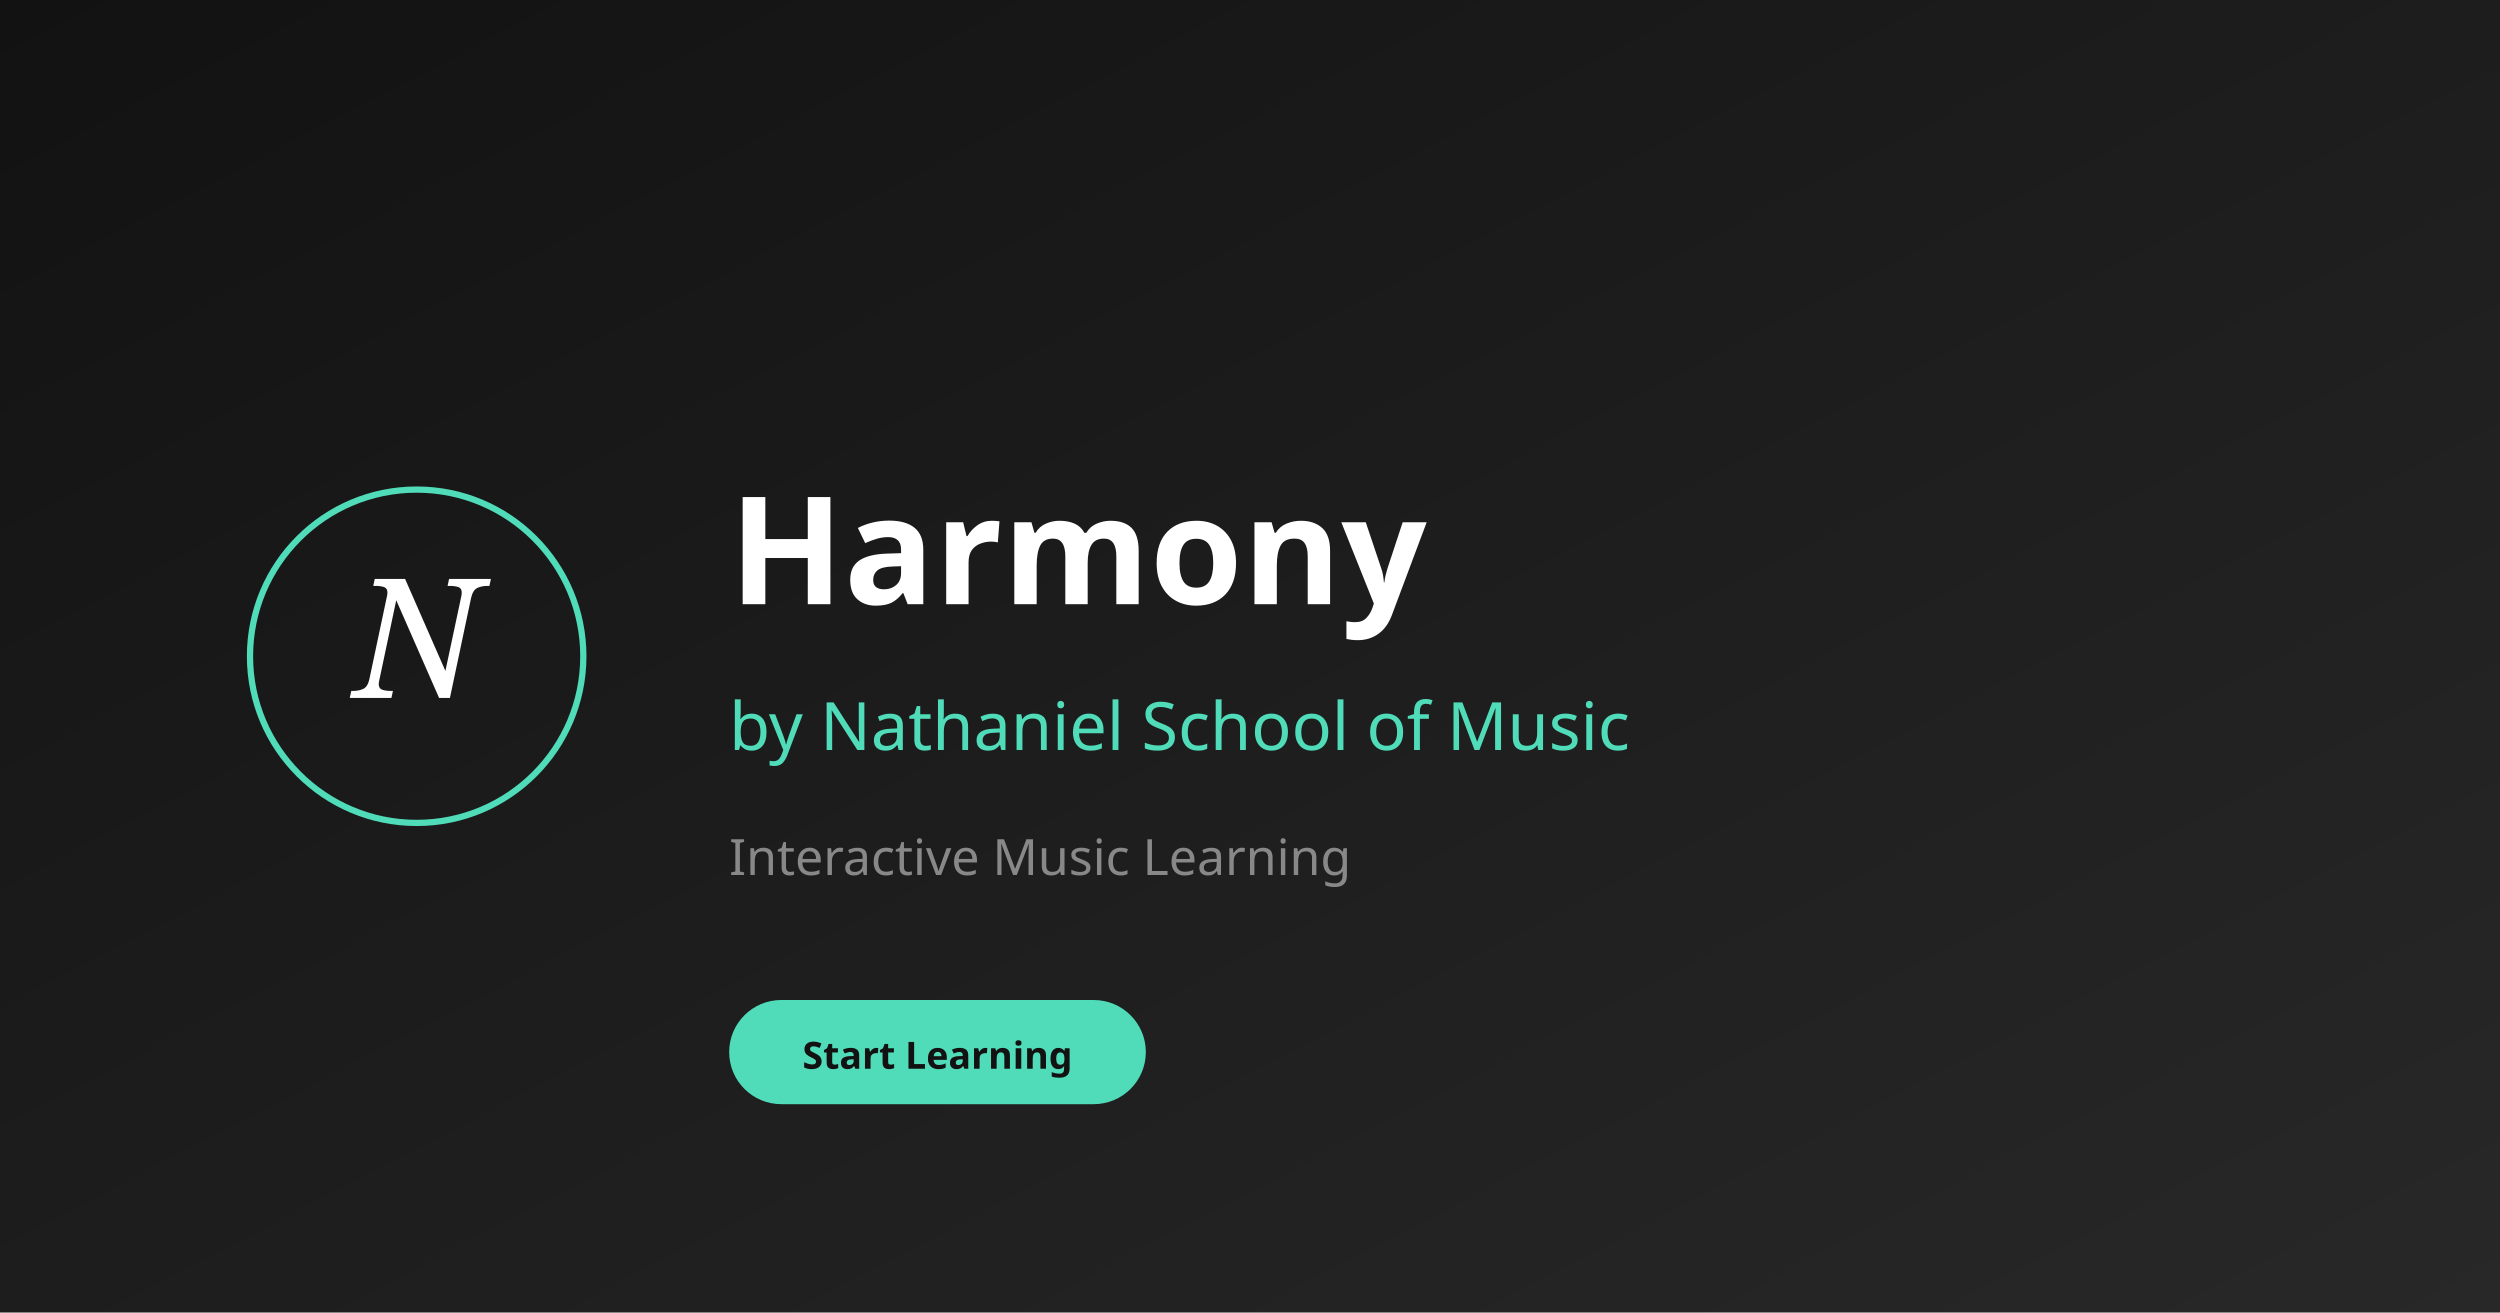
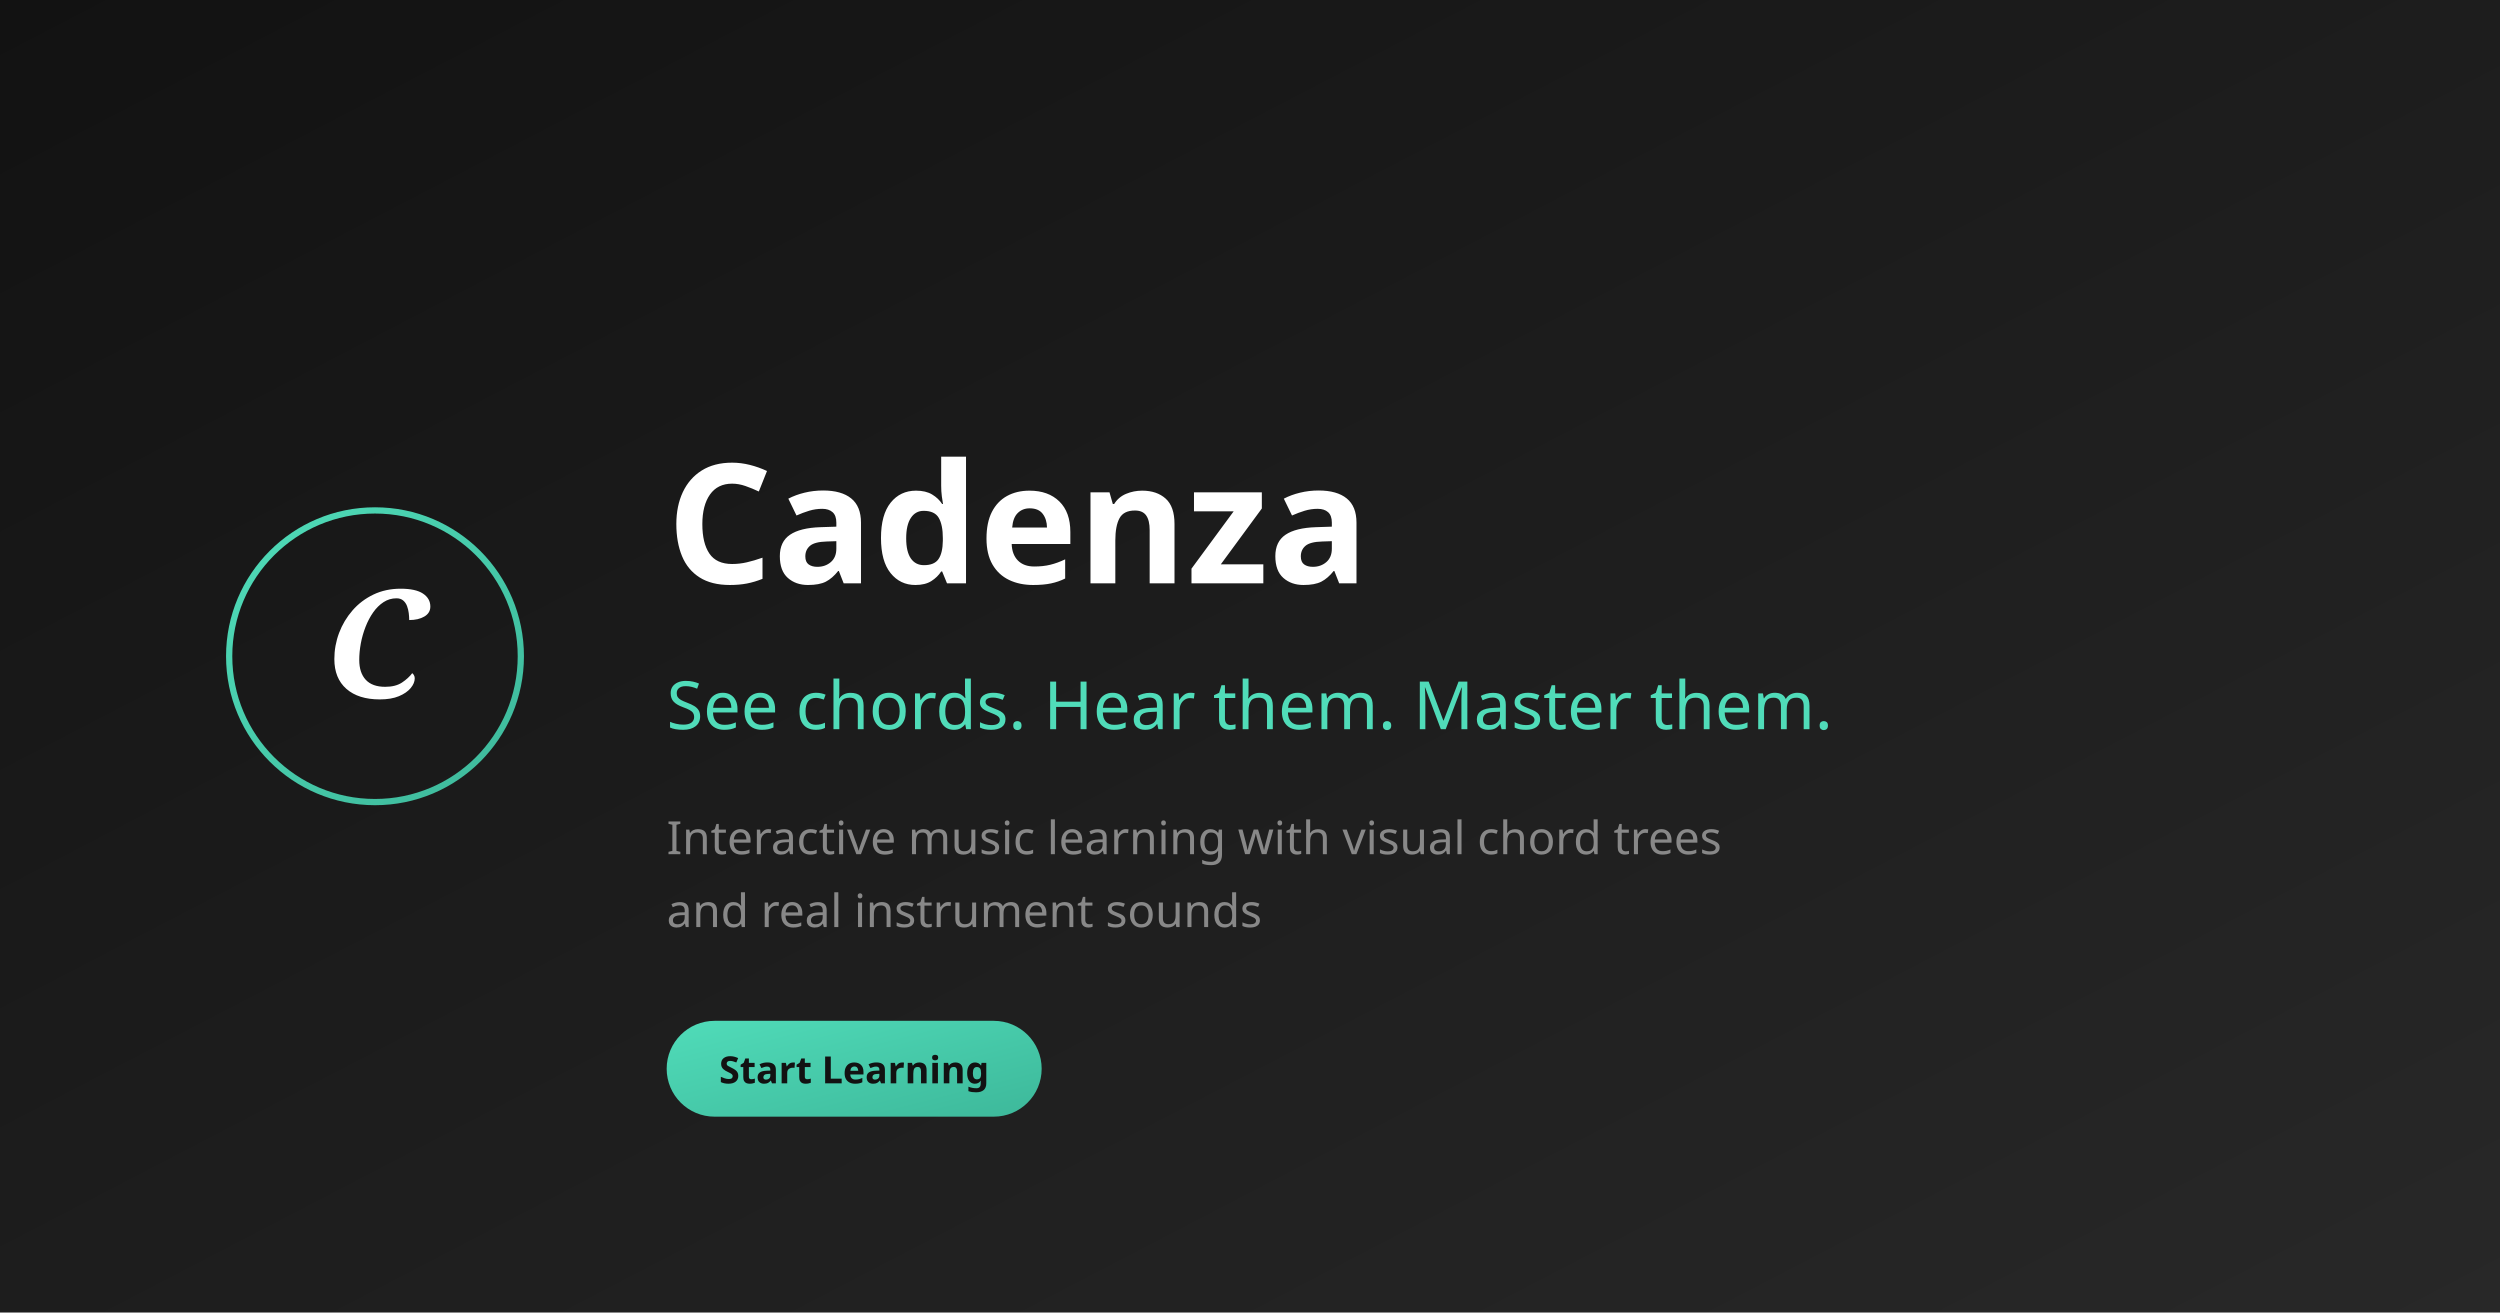
<svg xmlns="http://www.w3.org/2000/svg" viewBox="0 0 1200 630">
  <defs>
    <linearGradient id="bg" x1="0%" y1="0%" x2="100%" y2="100%">
      <stop offset="0%" style="stop-color:#121212" />
      <stop offset="100%" style="stop-color:#282828" />
    </linearGradient>
+     <linearGradient id="accent" x1="0%" y1="0%" x2="100%" y2="100%">
+       <stop offset="0%" style="stop-color:#50dcb9" />
+       <stop offset="100%" style="stop-color:#3db89a" />
+     </linearGradient>
  </defs>
  <rect width="1200" height="630" fill="url(#bg)" />
-   <circle cx="200" cy="315" r="80" fill="none" stroke="#50dcb9" stroke-width="3" />
-   <text x="200" y="335" text-anchor="middle" font-family="Georgia, serif" font-size="80" font-style="italic" fill="white">N</text>
-   <text x="350" y="290" font-family="system-ui, sans-serif" font-size="72" font-weight="700" fill="white">Harmony</text>
-   <text x="350" y="360" font-family="system-ui, sans-serif" font-size="32" fill="#50dcb9">by Nathaniel School of Music</text>
-   <text x="350" y="420" font-family="system-ui, sans-serif" font-size="24" fill="#888">Interactive Music Learning</text>
-   <rect x="350" y="480" width="200" height="50" rx="25" fill="#50dcb9" />
-   <text x="450" y="513" text-anchor="middle" font-family="system-ui, sans-serif" font-size="18" font-weight="600" fill="#121212">Start Learning</text>
+   <circle cx="180" cy="315" r="70" fill="none" stroke="url(#accent)" stroke-width="3" />
+   <text x="180" y="335" text-anchor="middle" font-family="Georgia, serif" font-size="72" font-style="italic" font-weight="600" fill="white">C</text>
+   <text x="320" y="280" font-family="system-ui, sans-serif" font-size="80" font-weight="700" fill="white">Cadenza</text>
+   <text x="320" y="350" font-family="system-ui, sans-serif" font-size="32" fill="#50dcb9">See chords. Hear them. Master them.</text>
+   <text x="320" y="410" font-family="system-ui, sans-serif" font-size="22" fill="#888">Interactive music learning with visual chord trees</text>
+   <text x="320" y="445" font-family="system-ui, sans-serif" font-size="22" fill="#888">and real instrument sounds</text>
+   <rect x="320" y="490" width="180" height="46" rx="23" fill="url(#accent)" />
+   <text x="410" y="520" text-anchor="middle" font-family="system-ui, sans-serif" font-size="18" font-weight="600" fill="#121212">Start Learning</text>
</svg>
